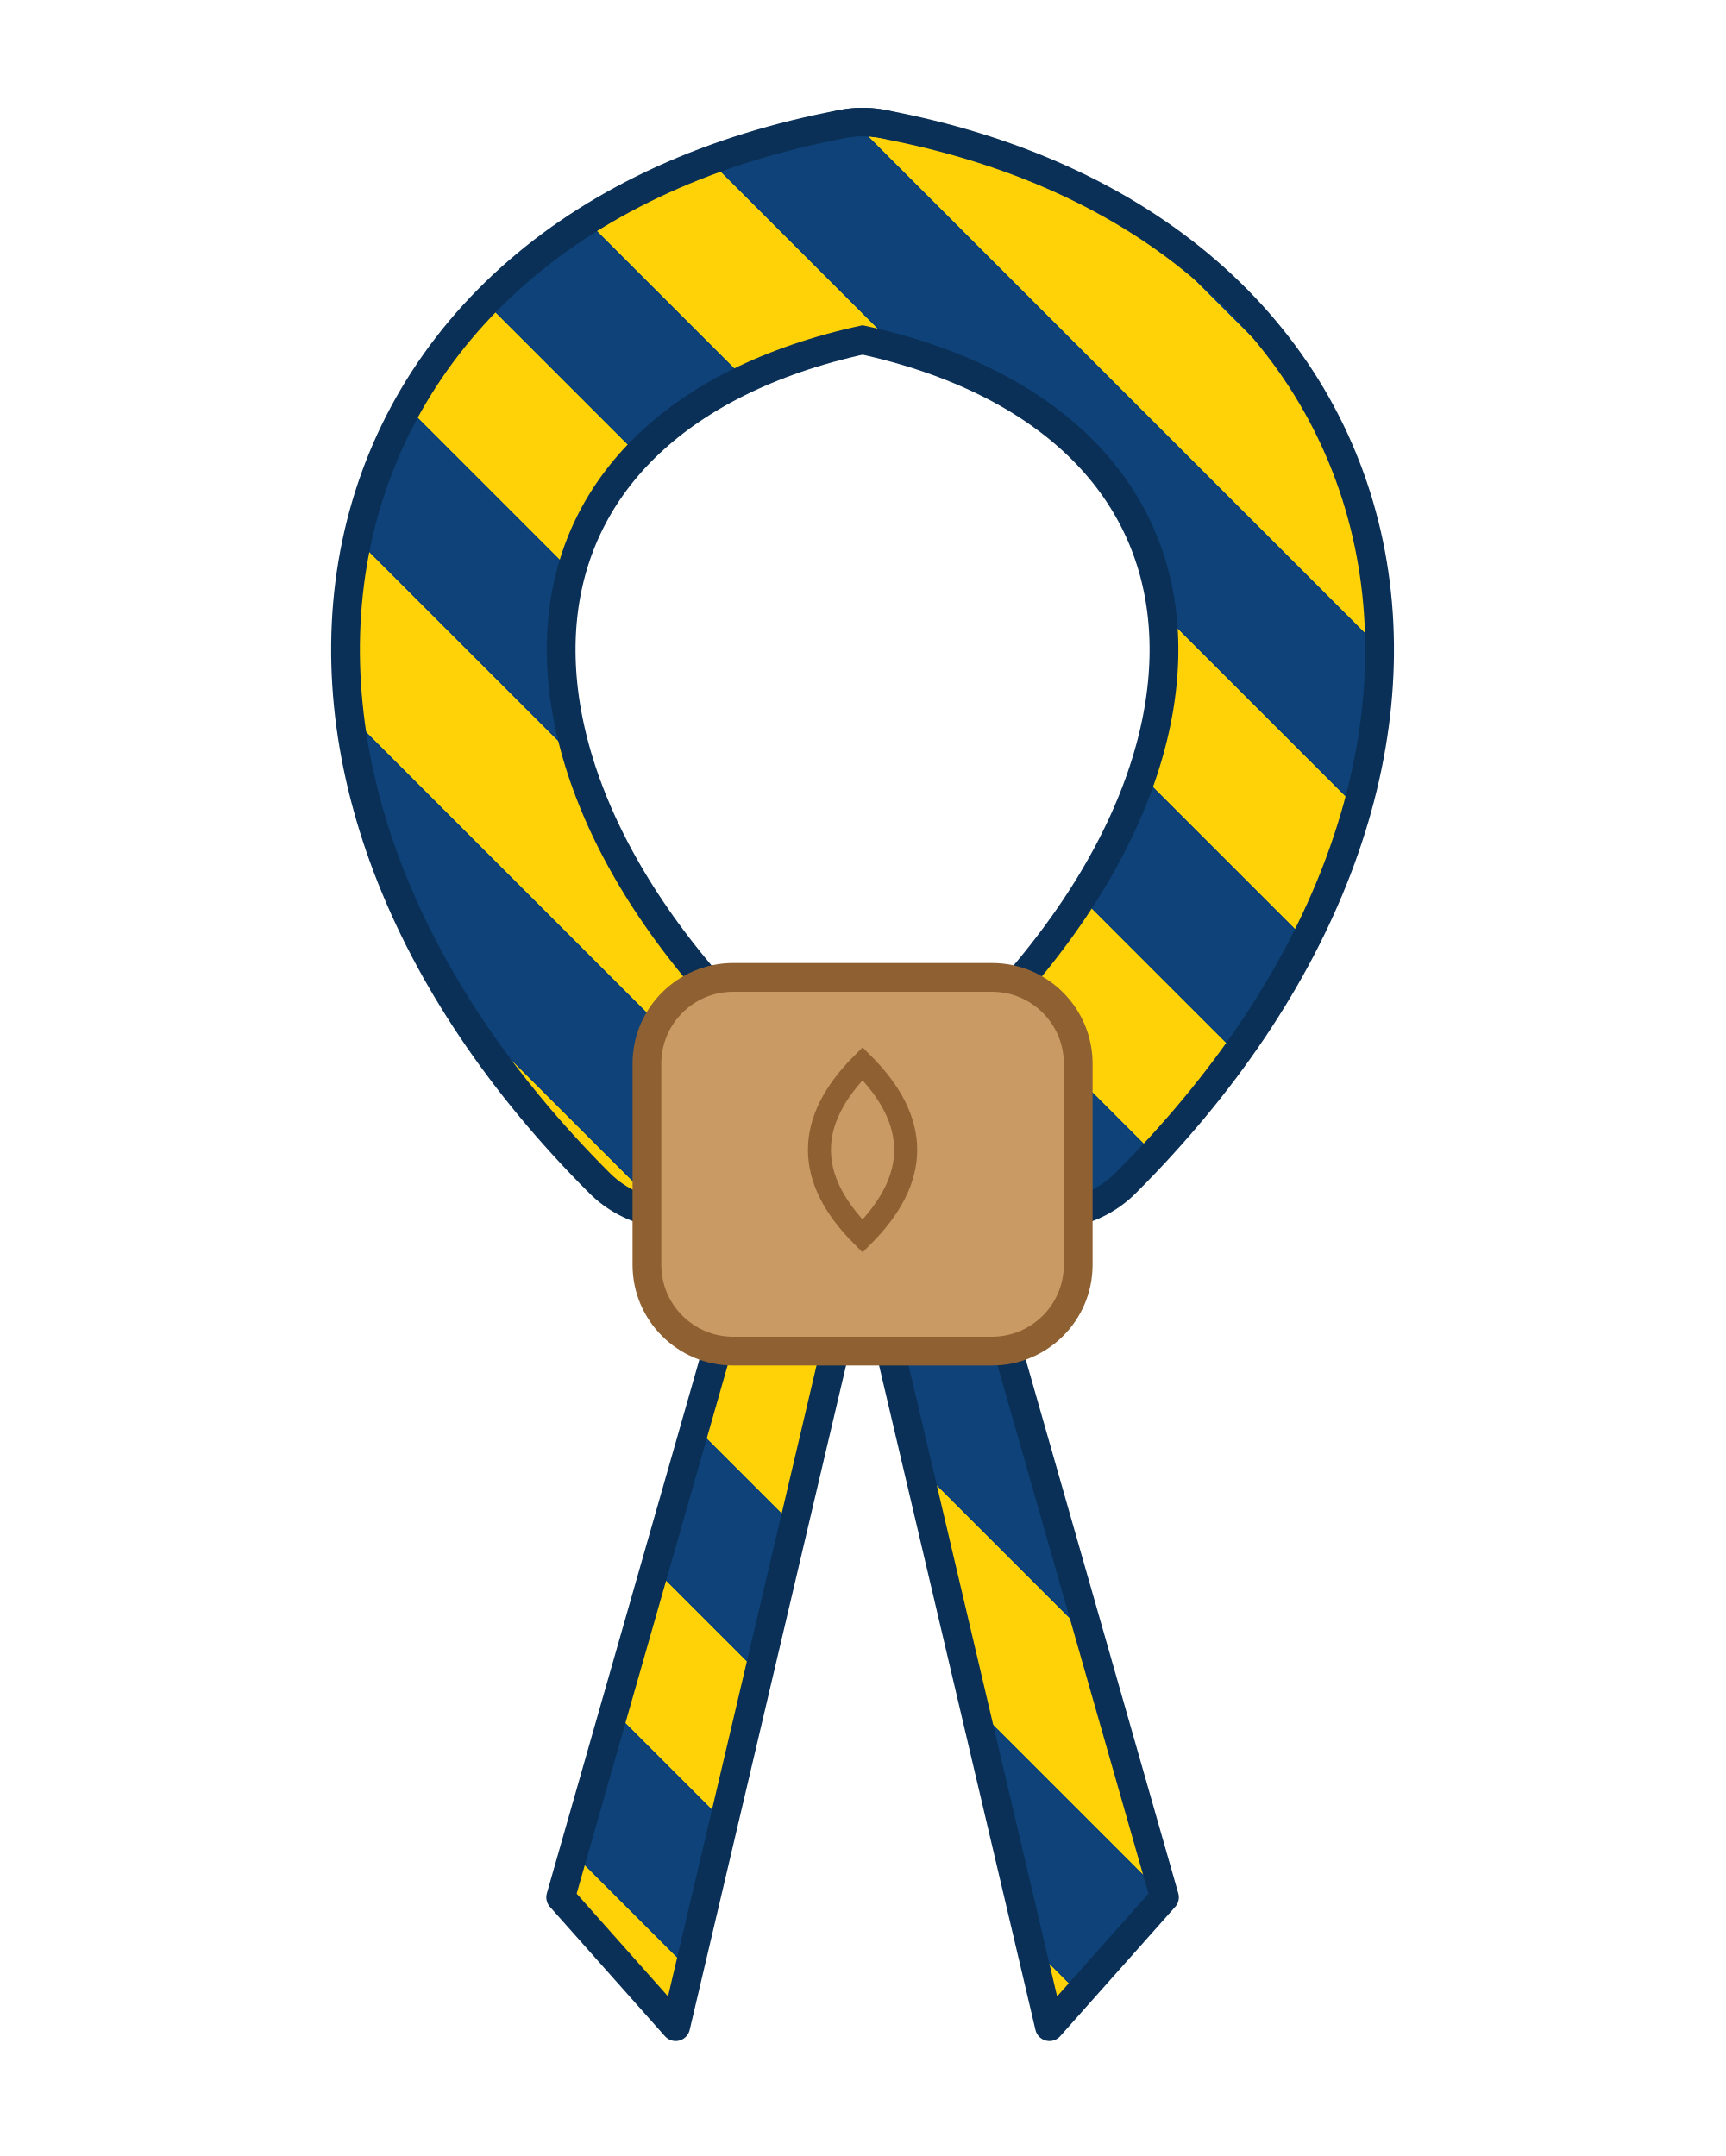
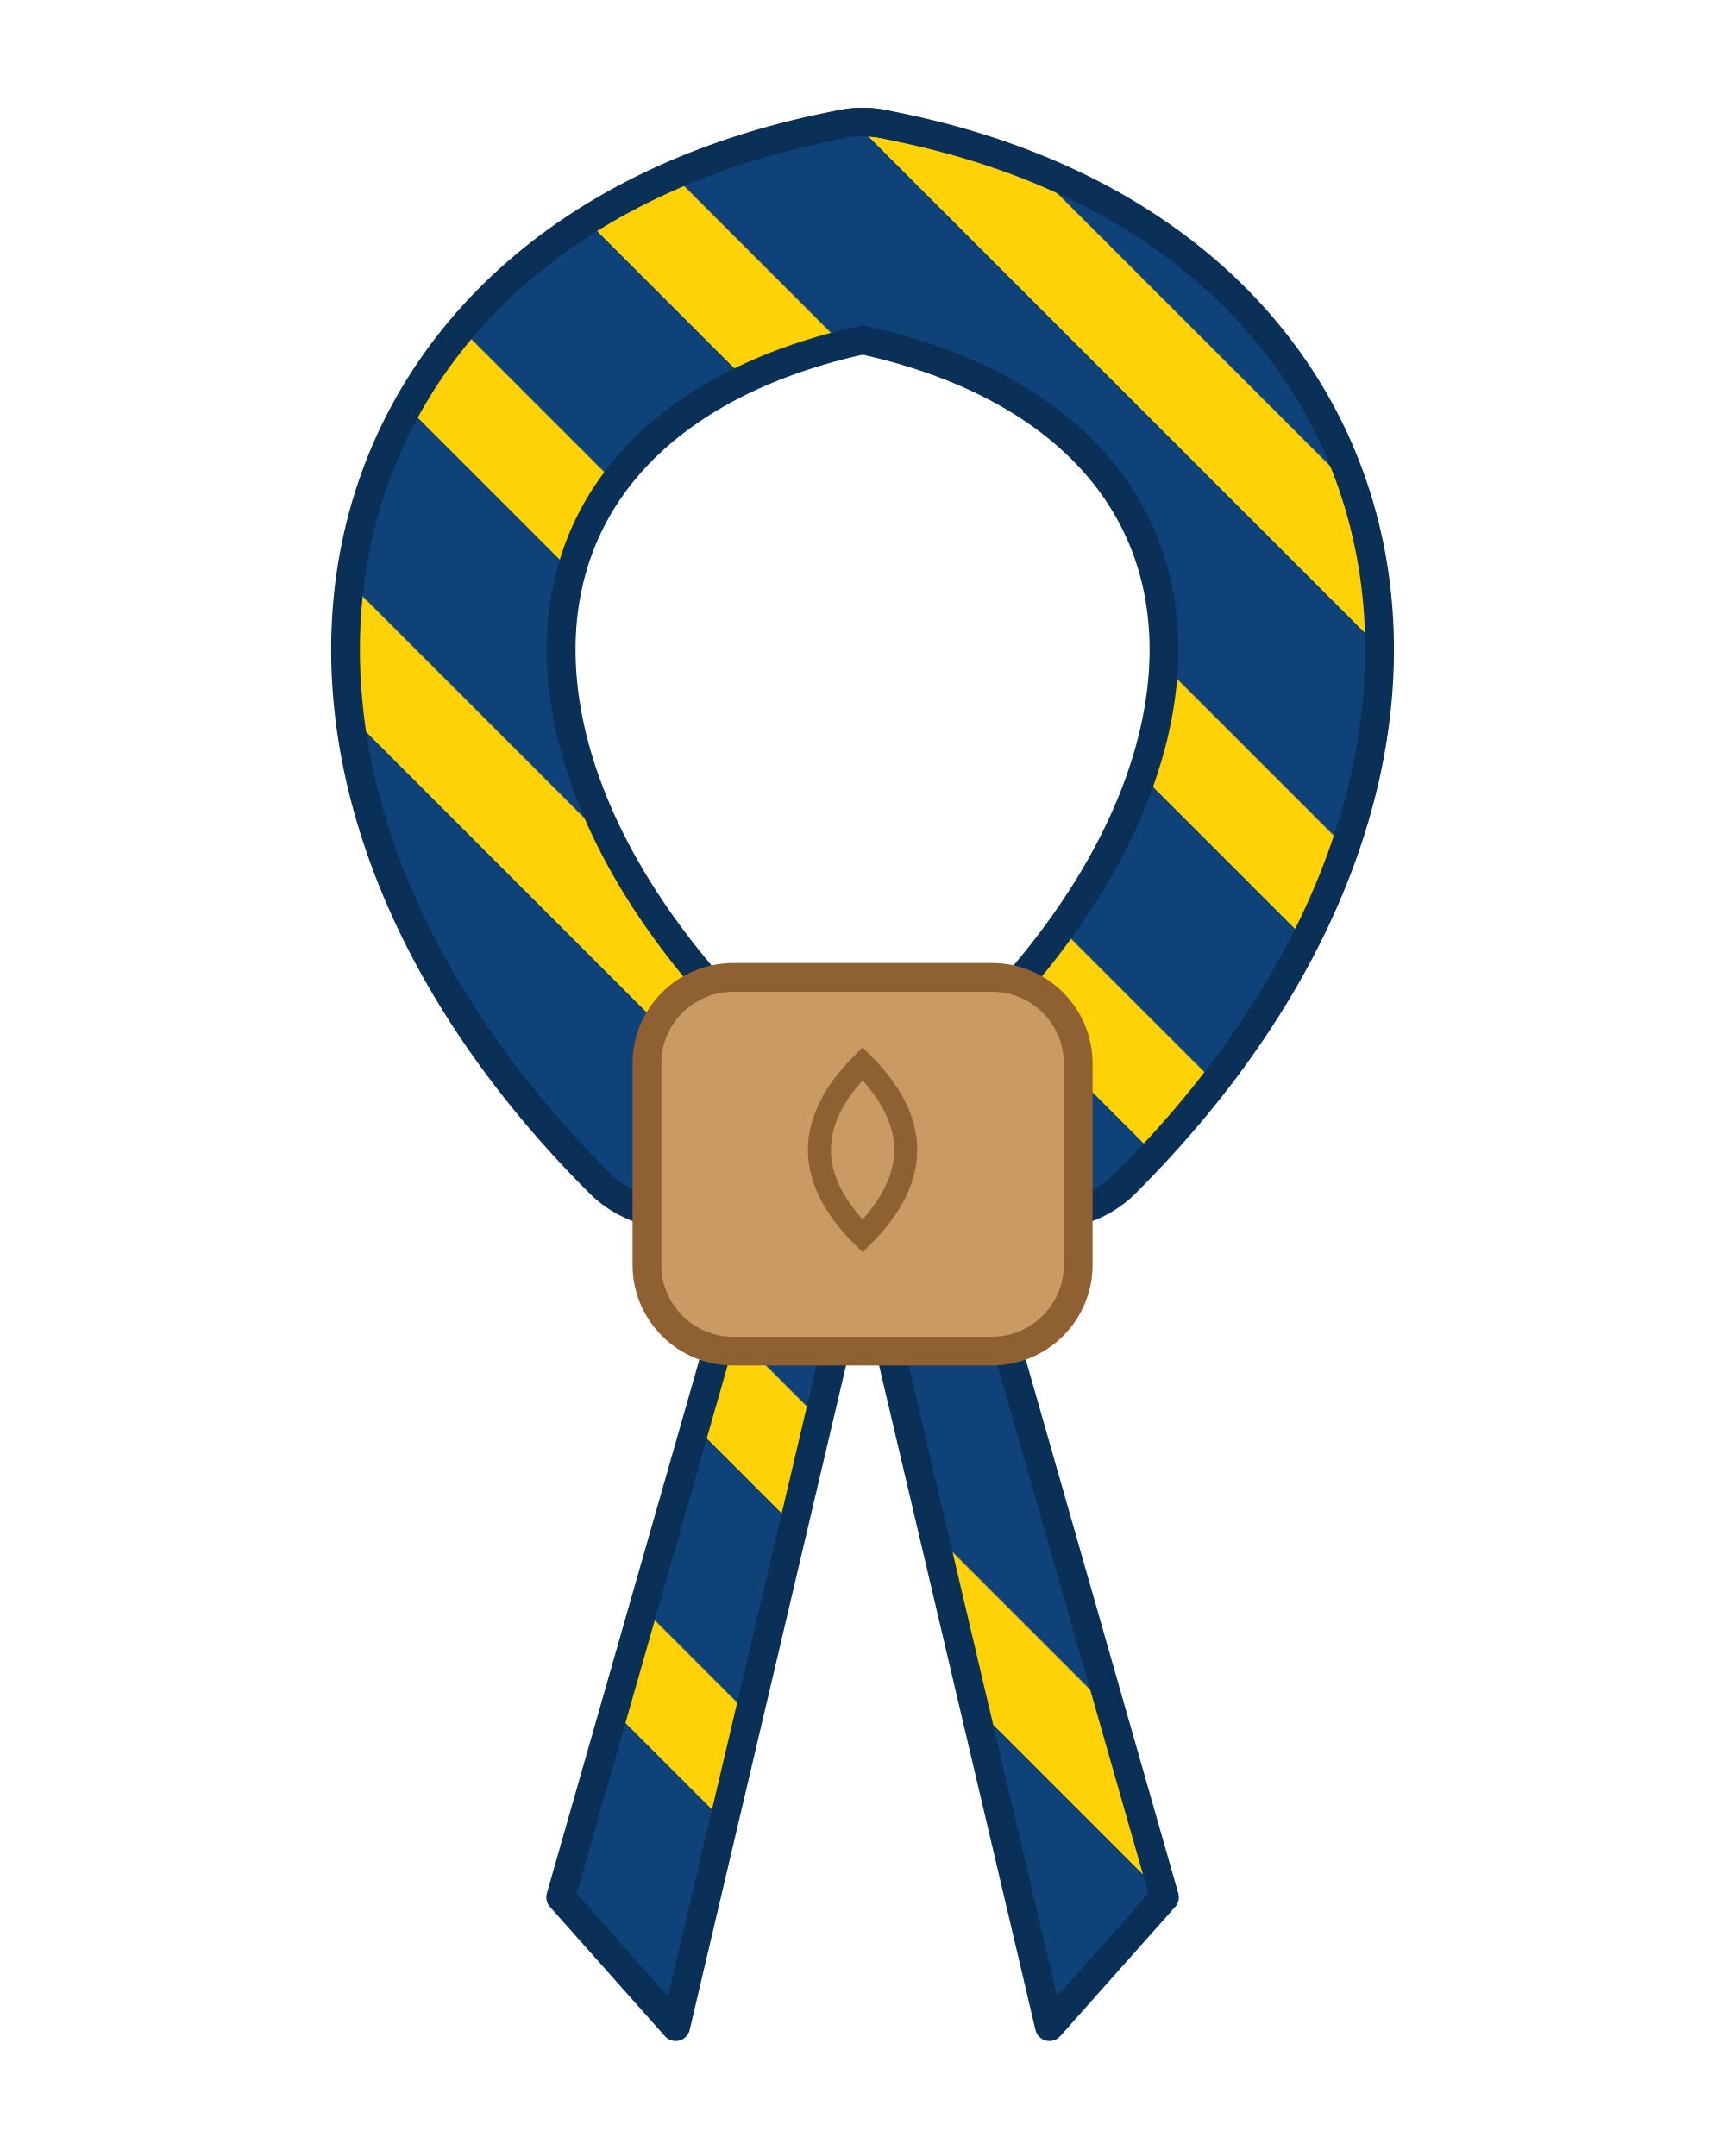
<svg xmlns="http://www.w3.org/2000/svg" viewBox="0 0 120 150">
  <defs>
    <pattern id="streifen" patternUnits="userSpaceOnUse" width="18" height="18" patternTransform="rotate(45)">
      <rect width="18" height="18" fill="#0e4278" />
-       <rect y="9" width="18" height="9" fill="#ffd208" />
+       <rect y="11.5" width="18" height="6.5" fill="#ffd208" />
    </pattern>
  </defs>
  <g stroke-linecap="round" fill="none">
    <path d="M60,16 C28,22 22,52 47,77" stroke="#0a3057" stroke-width="17" />
    <path d="M60,16 C92,22 98,52 73,77" stroke="#0a3057" stroke-width="17" />
    <path d="M60,16 C28,22 22,52 47,77" stroke="url(#streifen)" stroke-width="13" />
    <path d="M60,16 C92,22 98,52 73,77" stroke="url(#streifen)" stroke-width="13" />
  </g>
  <g stroke="#0a3057" stroke-width="2" stroke-linejoin="round">
    <path d="M51,90 L59,90 L47,141 L39,132 Z" fill="url(#streifen)" />
    <path d="M61,90 L69,90 L81,132 L73,141 Z" fill="url(#streifen)" />
  </g>
  <rect x="45" y="68" width="30" height="26" rx="6" fill="#c99a63" stroke="#8f6132" stroke-width="2" />
  <path d="M60,74 C56,78 56,82 60,86 C64,82 64,78 60,74 Z" fill="none" stroke="#8f6132" stroke-width="1.6" />
</svg>
